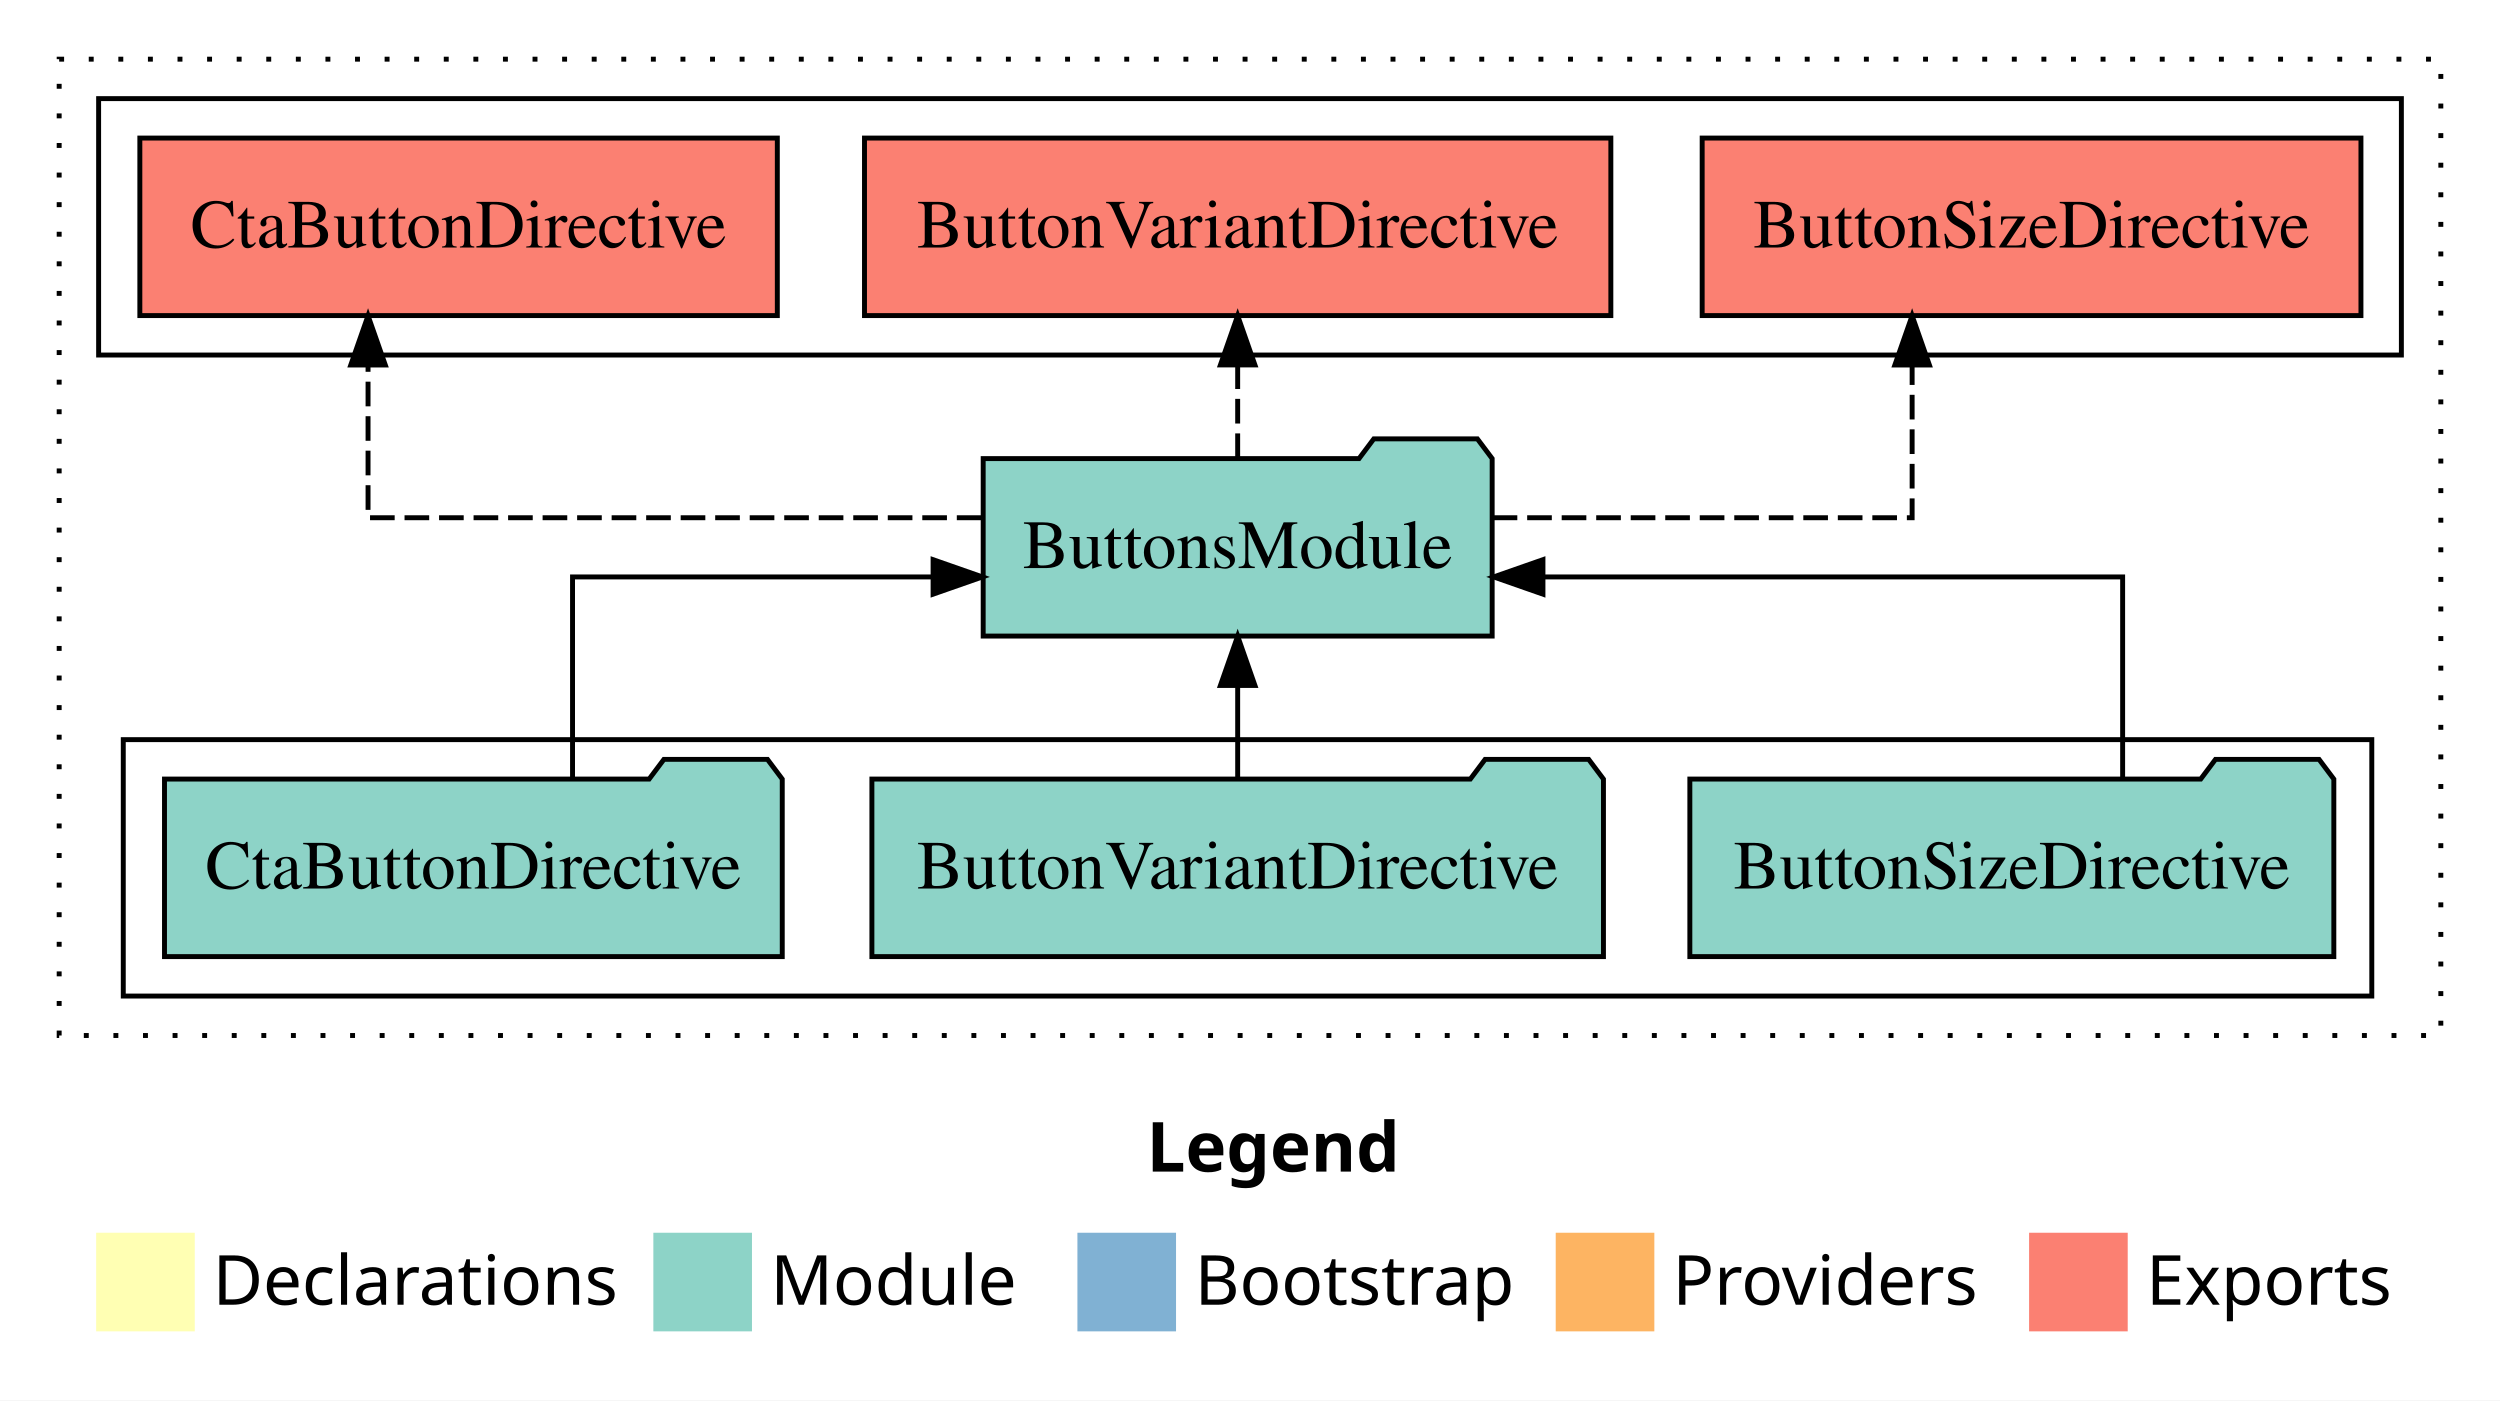
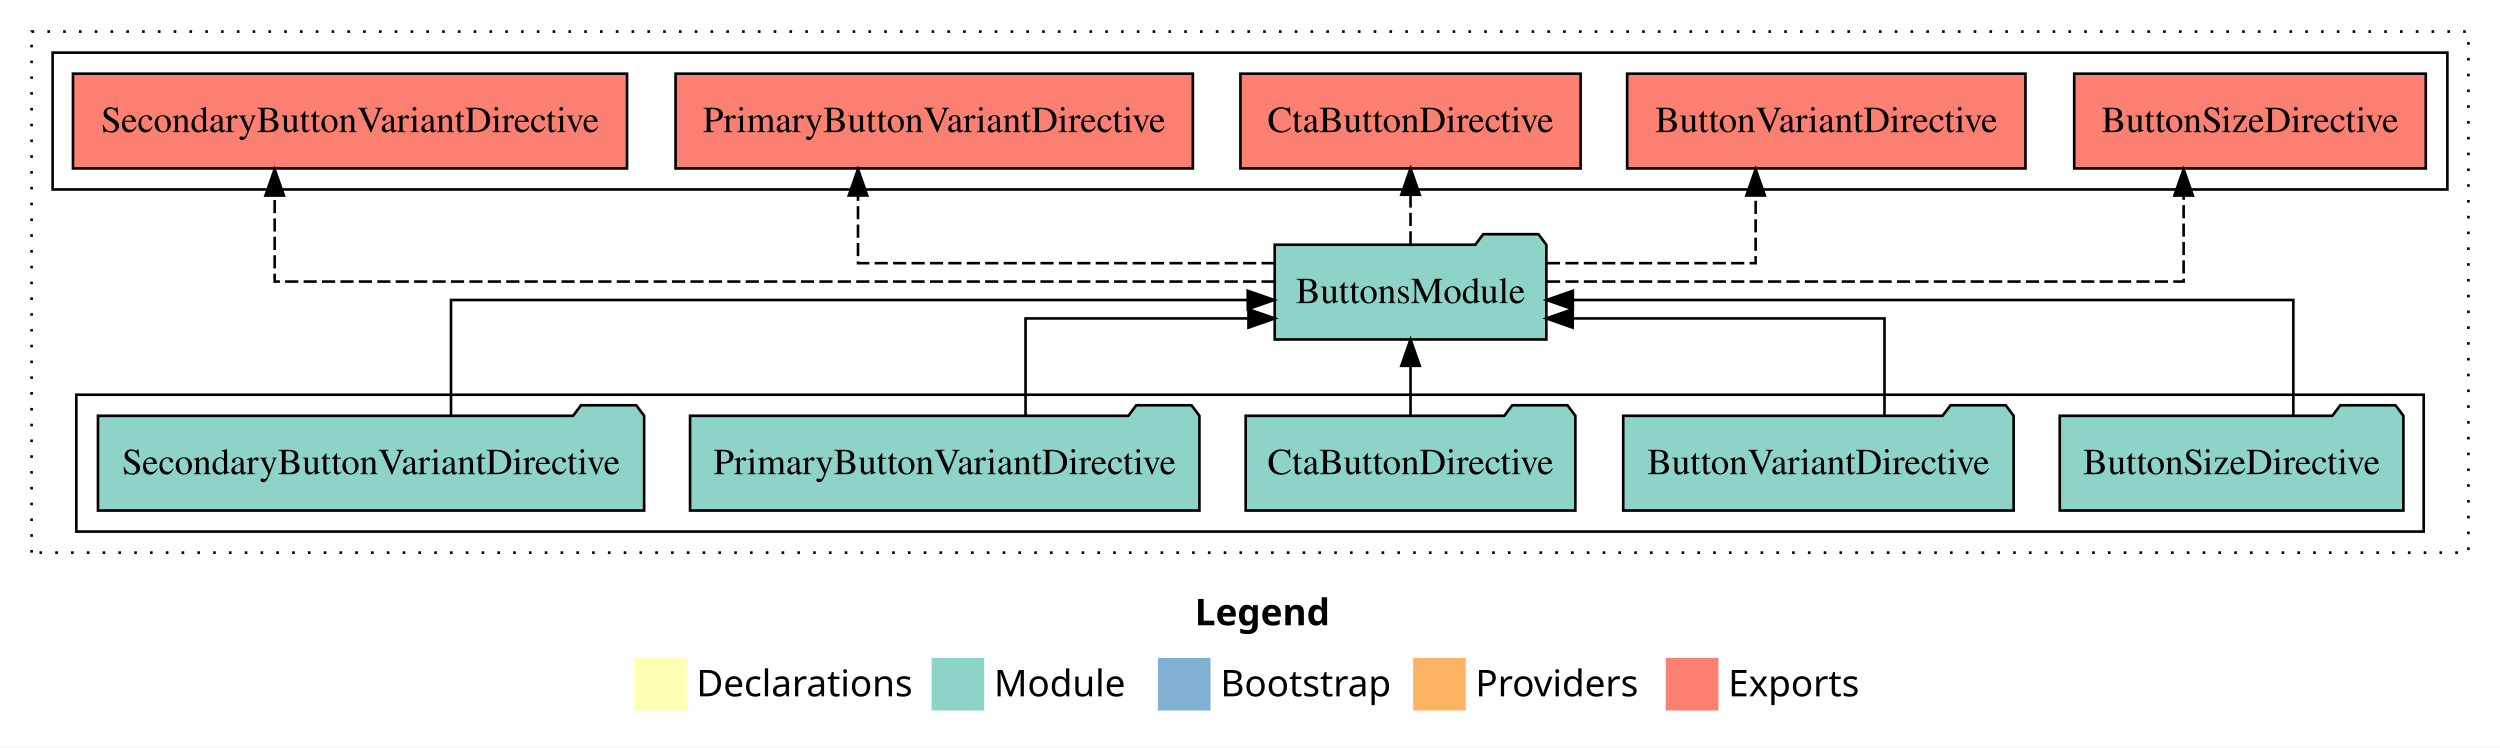
- <svg xmlns="http://www.w3.org/2000/svg" width="507pt" height="284pt" viewBox="0.00 0.00 507.00 284.00">
+ <svg xmlns="http://www.w3.org/2000/svg" width="950pt" height="284pt" viewBox="0.00 0.00 950.00 284.00">
  <g id="graph0" class="graph" transform="scale(1 1) rotate(0) translate(4 280)">
-     <polygon fill="white" stroke="transparent" points="-4,4 -4,-280 503,-280 503,4 -4,4" />
-     <text text-anchor="start" x="228.51" y="-42.4" font-family="Times-12" font-weight="bold" font-size="14.00">Legend</text>
-     <polygon fill="#ffffb3" stroke="transparent" points="15.5,-10 15.5,-30 35.5,-30 35.5,-10 15.5,-10" />
-     <text text-anchor="start" x="39.13" y="-15.4" font-family="Times-12" font-size="14.00">  Declarations</text>
-     <polygon fill="#8dd3c7" stroke="transparent" points="128.5,-10 128.5,-30 148.5,-30 148.5,-10 128.5,-10" />
-     <text text-anchor="start" x="152.23" y="-15.4" font-family="Times-12" font-size="14.00">  Module</text>
-     <polygon fill="#80b1d3" stroke="transparent" points="214.5,-10 214.5,-30 234.5,-30 234.5,-10 214.5,-10" />
-     <text text-anchor="start" x="238.28" y="-15.4" font-family="Times-12" font-size="14.00">  Bootstrap</text>
-     <polygon fill="#fdb462" stroke="transparent" points="311.5,-10 311.5,-30 331.5,-30 331.5,-10 311.5,-10" />
-     <text text-anchor="start" x="335.17" y="-15.4" font-family="Times-12" font-size="14.00">  Providers</text>
-     <polygon fill="#fb8072" stroke="transparent" points="407.5,-10 407.5,-30 427.5,-30 427.5,-10 407.5,-10" />
-     <text text-anchor="start" x="431.23" y="-15.4" font-family="Times-12" font-size="14.00">  Exports</text>
+     <polygon fill="white" stroke="transparent" points="-4,4 -4,-280 946,-280 946,4 -4,4" />
+     <text text-anchor="start" x="450.01" y="-42.4" font-family="Times-12" font-weight="bold" font-size="14.00">Legend</text>
+     <polygon fill="#ffffb3" stroke="transparent" points="237,-10 237,-30 257,-30 257,-10 237,-10" />
+     <text text-anchor="start" x="260.63" y="-15.4" font-family="Times-12" font-size="14.00">  Declarations</text>
+     <polygon fill="#8dd3c7" stroke="transparent" points="350,-10 350,-30 370,-30 370,-10 350,-10" />
+     <text text-anchor="start" x="373.73" y="-15.4" font-family="Times-12" font-size="14.00">  Module</text>
+     <polygon fill="#80b1d3" stroke="transparent" points="436,-10 436,-30 456,-30 456,-10 436,-10" />
+     <text text-anchor="start" x="459.78" y="-15.4" font-family="Times-12" font-size="14.00">  Bootstrap</text>
+     <polygon fill="#fdb462" stroke="transparent" points="533,-10 533,-30 553,-30 553,-10 533,-10" />
+     <text text-anchor="start" x="556.67" y="-15.4" font-family="Times-12" font-size="14.00">  Providers</text>
+     <polygon fill="#fb8072" stroke="transparent" points="629,-10 629,-30 649,-30 649,-10 629,-10" />
+     <text text-anchor="start" x="652.73" y="-15.4" font-family="Times-12" font-size="14.00">  Exports</text>
    <g id="clust1" class="cluster">
-       <polygon fill="none" stroke="black" stroke-dasharray="1,5" points="8,-70 8,-268 491,-268 491,-70 8,-70" />
+       <polygon fill="none" stroke="black" stroke-dasharray="1,5" points="8,-70 8,-268 934,-268 934,-70 8,-70" />
+     </g>
+     <g id="clust3" class="cluster">
+       <polygon fill="none" stroke="black" points="25,-78 25,-130 917,-130 917,-78 25,-78" />
    </g>
    <g id="clust4" class="cluster">
-       <polygon fill="none" stroke="black" points="16,-208 16,-260 483,-260 483,-208 16,-208" />
-     </g>
-     <g id="clust3" class="cluster">
-       <polygon fill="none" stroke="black" points="21,-78 21,-130 477,-130 477,-78 21,-78" />
+       <polygon fill="none" stroke="black" points="16,-208 16,-260 926,-260 926,-208 16,-208" />
    </g>
    <g id="node1" class="node">
-       <polygon fill="#8dd3c7" stroke="black" points="469.3,-122 466.3,-126 445.3,-126 442.3,-122 338.7,-122 338.7,-86 469.3,-86 469.3,-122" />
-       <text text-anchor="middle" x="404" y="-99.8" font-family="Times,serif" font-size="14.00">ButtonSizeDirective</text>
+       <polygon fill="#8dd3c7" stroke="black" points="909.3,-122 906.3,-126 885.3,-126 882.3,-122 778.7,-122 778.7,-86 909.3,-86 909.3,-122" />
+       <text text-anchor="middle" x="844" y="-99.8" font-family="Times,serif" font-size="14.00">ButtonSizeDirective</text>
+     </g>
+     <g id="node6" class="node">
+       <polygon fill="#8dd3c7" stroke="black" points="583.61,-187 580.61,-191 559.61,-191 556.61,-187 480.39,-187 480.39,-151 583.61,-151 583.61,-187" />
+       <text text-anchor="middle" x="532" y="-164.8" font-family="Times,serif" font-size="14.00">ButtonsModule</text>
+     </g>
+     <g id="edge1" class="edge">
+       <path fill="none" stroke="black" d="M867.47,-122.27C867.47,-140.56 867.47,-166 867.47,-166 867.47,-166 593.68,-166 593.68,-166" />
+       <polygon fill="black" stroke="black" points="593.68,-162.5 583.68,-166 593.68,-169.5 593.68,-162.5" />
+     </g>
+     <g id="node2" class="node">
+       <polygon fill="#8dd3c7" stroke="black" points="761.18,-122 758.18,-126 737.18,-126 734.18,-122 612.82,-122 612.82,-86 761.18,-86 761.18,-122" />
+       <text text-anchor="middle" x="687" y="-99.8" font-family="Times,serif" font-size="14.00">ButtonVariantDirective</text>
+     </g>
+     <g id="edge2" class="edge">
+       <path fill="none" stroke="black" d="M712.11,-122.01C712.11,-138.05 712.11,-159 712.11,-159 712.11,-159 593.61,-159 593.61,-159" />
+       <polygon fill="black" stroke="black" points="593.61,-155.5 583.61,-159 593.61,-162.5 593.61,-155.5" />
+     </g>
+     <g id="node3" class="node">
+       <polygon fill="#8dd3c7" stroke="black" points="594.64,-122 591.64,-126 570.64,-126 567.64,-122 469.36,-122 469.36,-86 594.64,-86 594.64,-122" />
+       <text text-anchor="middle" x="532" y="-99.8" font-family="Times,serif" font-size="14.00">CtaButtonDirective</text>
+     </g>
+     <g id="edge3" class="edge">
+       <path fill="none" stroke="black" d="M532,-122.11C532,-122.11 532,-140.99 532,-140.99" />
+       <polygon fill="black" stroke="black" points="528.5,-140.99 532,-150.99 535.5,-140.99 528.5,-140.99" />
    </g>
    <g id="node4" class="node">
-       <polygon fill="#8dd3c7" stroke="black" points="298.61,-187 295.61,-191 274.61,-191 271.61,-187 195.39,-187 195.39,-151 298.61,-151 298.61,-187" />
-       <text text-anchor="middle" x="247" y="-164.8" font-family="Times,serif" font-size="14.00">ButtonsModule</text>
+       <polygon fill="#8dd3c7" stroke="black" points="451.78,-122 448.78,-126 427.78,-126 424.78,-122 258.22,-122 258.22,-86 451.78,-86 451.78,-122" />
+       <text text-anchor="middle" x="355" y="-99.8" font-family="Times,serif" font-size="14.00">PrimaryButtonVariantDirective</text>
    </g>
-     <g id="edge1" class="edge">
-       <path fill="none" stroke="black" d="M426.47,-122.02C426.47,-139.37 426.47,-163 426.47,-163 426.47,-163 308.91,-163 308.91,-163" />
-       <polygon fill="black" stroke="black" points="308.91,-159.5 298.91,-163 308.91,-166.5 308.91,-159.5" />
-     </g>
-     <g id="node2" class="node">
-       <polygon fill="#8dd3c7" stroke="black" points="321.18,-122 318.18,-126 297.18,-126 294.18,-122 172.82,-122 172.82,-86 321.18,-86 321.18,-122" />
-       <text text-anchor="middle" x="247" y="-99.8" font-family="Times,serif" font-size="14.00">ButtonVariantDirective</text>
-     </g>
-     <g id="edge2" class="edge">
-       <path fill="none" stroke="black" d="M247,-122.11C247,-122.11 247,-140.99 247,-140.99" />
-       <polygon fill="black" stroke="black" points="243.5,-140.99 247,-150.99 250.5,-140.99 243.5,-140.99" />
-     </g>
-     <g id="node3" class="node">
-       <polygon fill="#8dd3c7" stroke="black" points="154.64,-122 151.64,-126 130.64,-126 127.64,-122 29.36,-122 29.36,-86 154.64,-86 154.64,-122" />
-       <text text-anchor="middle" x="92" y="-99.8" font-family="Times,serif" font-size="14.00">CtaButtonDirective</text>
-     </g>
-     <g id="edge3" class="edge">
-       <path fill="none" stroke="black" d="M112.11,-122.02C112.11,-139.37 112.11,-163 112.11,-163 112.11,-163 185.23,-163 185.23,-163" />
-       <polygon fill="black" stroke="black" points="185.23,-166.5 195.23,-163 185.23,-159.5 185.23,-166.5" />
+     <g id="edge4" class="edge">
+       <path fill="none" stroke="black" d="M385.71,-122.01C385.71,-138.05 385.71,-159 385.71,-159 385.71,-159 470.42,-159 470.42,-159" />
+       <polygon fill="black" stroke="black" points="470.42,-162.5 480.42,-159 470.42,-155.5 470.42,-162.5" />
    </g>
    <g id="node5" class="node">
-       <polygon fill="#fb8072" stroke="black" points="474.8,-252 341.2,-252 341.2,-216 474.8,-216 474.8,-252" />
-       <text text-anchor="middle" x="408" y="-229.8" font-family="Times,serif" font-size="14.00">ButtonSizeDirective </text>
-     </g>
-     <g id="edge4" class="edge">
-       <path fill="none" stroke="black" stroke-dasharray="5,2" d="M298.71,-175C337.45,-175 383.78,-175 383.78,-175 383.78,-175 383.78,-205.98 383.78,-205.98" />
-       <polygon fill="black" stroke="black" points="380.28,-205.98 383.78,-215.98 387.28,-205.98 380.28,-205.98" />
-     </g>
-     <g id="node6" class="node">
-       <polygon fill="#fb8072" stroke="black" points="322.68,-252 171.32,-252 171.32,-216 322.68,-216 322.68,-252" />
-       <text text-anchor="middle" x="247" y="-229.8" font-family="Times,serif" font-size="14.00">ButtonVariantDirective </text>
+       <polygon fill="#8dd3c7" stroke="black" points="240.77,-122 237.77,-126 216.77,-126 213.77,-122 33.23,-122 33.23,-86 240.77,-86 240.77,-122" />
+       <text text-anchor="middle" x="137" y="-99.8" font-family="Times,serif" font-size="14.00">SecondaryButtonVariantDirective</text>
    </g>
    <g id="edge5" class="edge">
-       <path fill="none" stroke="black" stroke-dasharray="5,2" d="M247,-187.11C247,-187.11 247,-205.99 247,-205.99" />
-       <polygon fill="black" stroke="black" points="243.5,-205.99 247,-215.99 250.5,-205.99 243.5,-205.99" />
+       <path fill="none" stroke="black" d="M167.38,-122.27C167.38,-140.56 167.38,-166 167.38,-166 167.38,-166 470.15,-166 470.15,-166" />
+       <polygon fill="black" stroke="black" points="470.15,-169.5 480.15,-166 470.15,-162.5 470.15,-169.5" />
    </g>
    <g id="node7" class="node">
-       <polygon fill="#fb8072" stroke="black" points="153.64,-252 24.36,-252 24.36,-216 153.64,-216 153.64,-252" />
-       <text text-anchor="middle" x="89" y="-229.8" font-family="Times,serif" font-size="14.00">CtaButtonDirective </text>
+       <polygon fill="#fb8072" stroke="black" points="917.8,-252 784.2,-252 784.2,-216 917.8,-216 917.8,-252" />
+       <text text-anchor="middle" x="851" y="-229.8" font-family="Times,serif" font-size="14.00">ButtonSizeDirective </text>
    </g>
    <g id="edge6" class="edge">
-       <path fill="none" stroke="black" stroke-dasharray="5,2" d="M195.04,-175C143.02,-175 70.64,-175 70.64,-175 70.64,-175 70.64,-205.98 70.64,-205.98" />
-       <polygon fill="black" stroke="black" points="67.14,-205.98 70.64,-215.98 74.14,-205.98 67.14,-205.98" />
+       <path fill="none" stroke="black" stroke-dasharray="5,2" d="M583.85,-173C668.19,-173 825.78,-173 825.78,-173 825.78,-173 825.78,-205.7 825.78,-205.7" />
+       <polygon fill="black" stroke="black" points="822.28,-205.7 825.78,-215.7 829.28,-205.7 822.28,-205.7" />
+     </g>
+     <g id="node8" class="node">
+       <polygon fill="#fb8072" stroke="black" points="765.68,-252 614.32,-252 614.32,-216 765.68,-216 765.68,-252" />
+       <text text-anchor="middle" x="690" y="-229.8" font-family="Times,serif" font-size="14.00">ButtonVariantDirective </text>
+     </g>
+     <g id="edge7" class="edge">
+       <path fill="none" stroke="black" stroke-dasharray="5,2" d="M583.83,-180C620.48,-180 663.14,-180 663.14,-180 663.14,-180 663.14,-205.72 663.14,-205.72" />
+       <polygon fill="black" stroke="black" points="659.64,-205.72 663.14,-215.72 666.64,-205.72 659.64,-205.72" />
+     </g>
+     <g id="node9" class="node">
+       <polygon fill="#fb8072" stroke="black" points="596.64,-252 467.36,-252 467.36,-216 596.64,-216 596.64,-252" />
+       <text text-anchor="middle" x="532" y="-229.8" font-family="Times,serif" font-size="14.00">CtaButtonDirective </text>
+     </g>
+     <g id="edge8" class="edge">
+       <path fill="none" stroke="black" stroke-dasharray="5,2" d="M532,-187.11C532,-187.11 532,-205.99 532,-205.99" />
+       <polygon fill="black" stroke="black" points="528.5,-205.99 532,-215.99 535.5,-205.99 528.5,-205.99" />
+     </g>
+     <g id="node10" class="node">
+       <polygon fill="#fb8072" stroke="black" points="449.28,-252 252.72,-252 252.72,-216 449.28,-216 449.28,-252" />
+       <text text-anchor="middle" x="351" y="-229.8" font-family="Times,serif" font-size="14.00">PrimaryButtonVariantDirective </text>
+     </g>
+     <g id="edge9" class="edge">
+       <path fill="none" stroke="black" stroke-dasharray="5,2" d="M480.37,-180C418.2,-180 322.04,-180 322.04,-180 322.04,-180 322.04,-205.72 322.04,-205.72" />
+       <polygon fill="black" stroke="black" points="318.54,-205.72 322.04,-215.72 325.54,-205.72 318.54,-205.72" />
+     </g>
+     <g id="node11" class="node">
+       <polygon fill="#fb8072" stroke="black" points="234.27,-252 23.73,-252 23.73,-216 234.27,-216 234.27,-252" />
+       <text text-anchor="middle" x="129" y="-229.8" font-family="Times,serif" font-size="14.00">SecondaryButtonVariantDirective </text>
+     </g>
+     <g id="edge10" class="edge">
+       <path fill="none" stroke="black" stroke-dasharray="5,2" d="M480.36,-173C365.8,-173 100.37,-173 100.37,-173 100.37,-173 100.37,-205.7 100.37,-205.7" />
+       <polygon fill="black" stroke="black" points="96.87,-205.7 100.37,-215.7 103.87,-205.7 96.87,-205.7" />
    </g>
  </g>
</svg>
